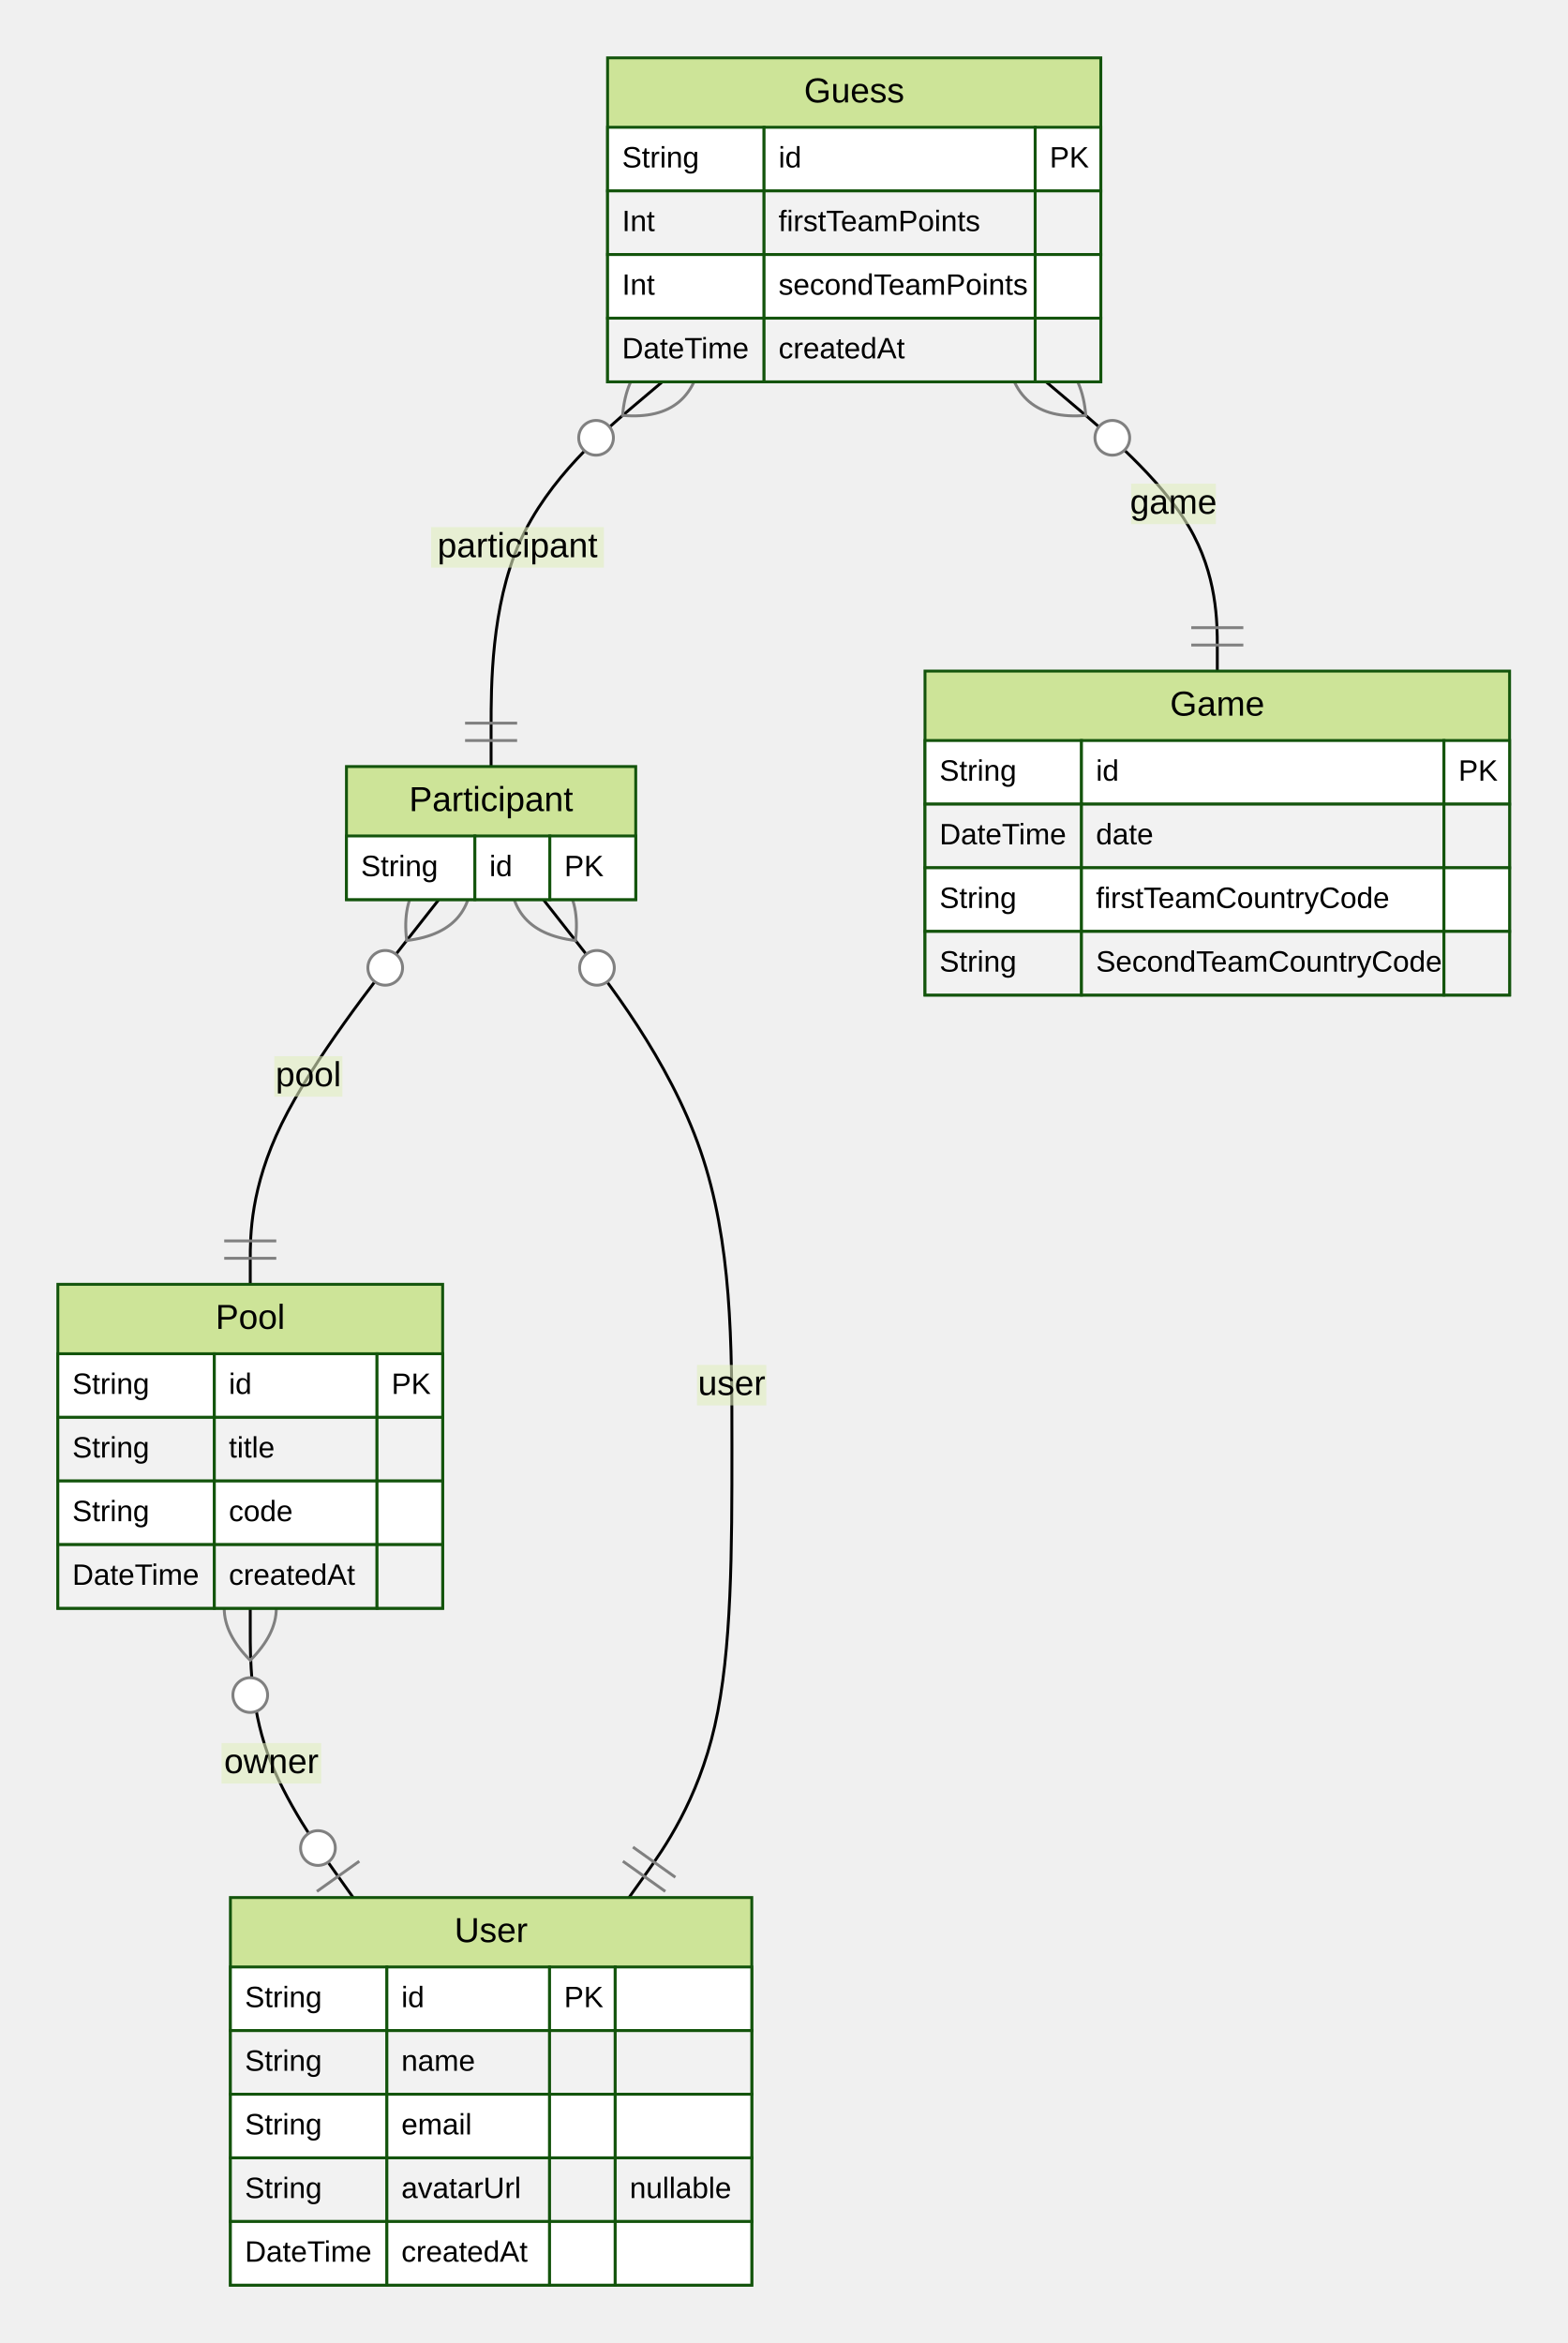
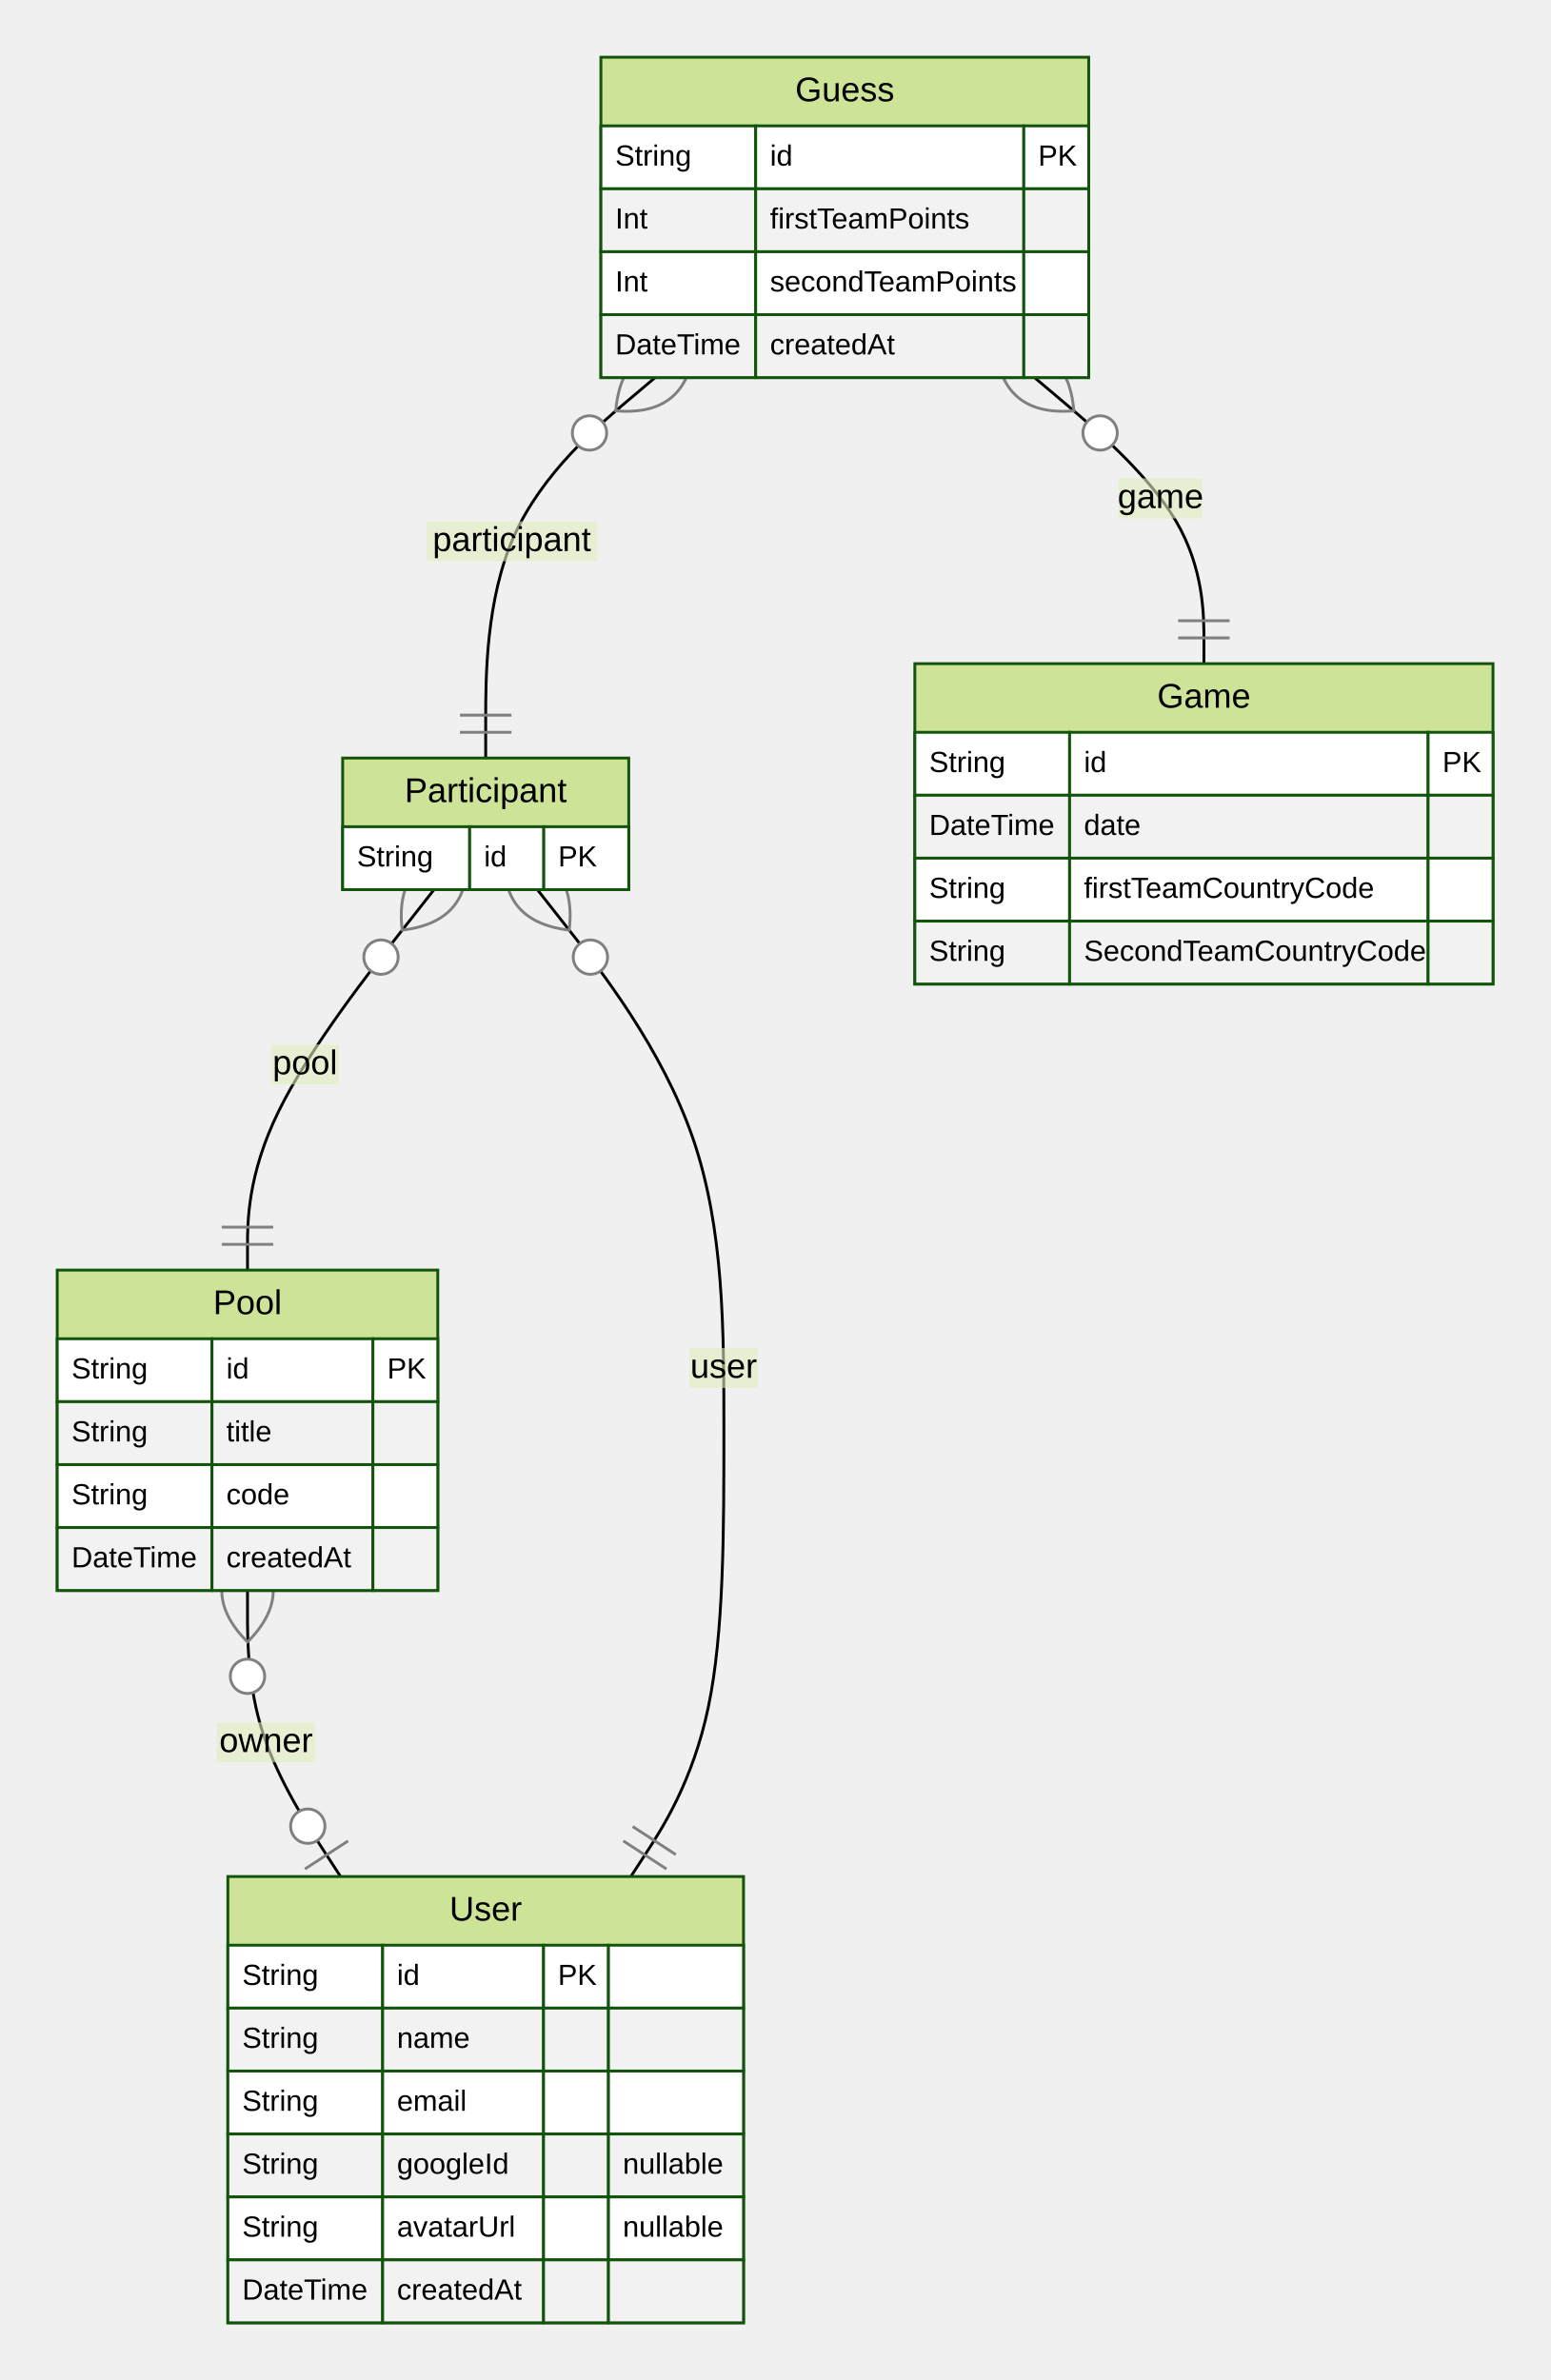
- <svg xmlns="http://www.w3.org/2000/svg" aria-labelledby="chart-title-mermaid-0 chart-desc-mermaid-0" role="img" viewBox="0 0 541.859 810" style="max-width: 541.859px; background-color: white;" width="100%" id="mermaid-0">
+ <svg xmlns="http://www.w3.org/2000/svg" aria-labelledby="chart-title-mermaid-0 chart-desc-mermaid-0" role="img" viewBox="0 0 541.859 832" style="max-width: 541.859px; background-color: white;" width="100%" id="mermaid-0">
  <style>#mermaid-0 {font-family:"trebuchet ms",verdana,arial,sans-serif;font-size:16px;fill:#000000;}#mermaid-0 .error-icon{fill:#552222;}#mermaid-0 .error-text{fill:#552222;stroke:#552222;}#mermaid-0 .edge-thickness-normal{stroke-width:2px;}#mermaid-0 .edge-thickness-thick{stroke-width:3.5px;}#mermaid-0 .edge-pattern-solid{stroke-dasharray:0;}#mermaid-0 .edge-pattern-dashed{stroke-dasharray:3;}#mermaid-0 .edge-pattern-dotted{stroke-dasharray:2;}#mermaid-0 .marker{fill:#000000;stroke:#000000;}#mermaid-0 .marker.cross{stroke:#000000;}#mermaid-0 svg{font-family:"trebuchet ms",verdana,arial,sans-serif;font-size:16px;}#mermaid-0 .entityBox{fill:#cde498;stroke:#13540c;}#mermaid-0 .attributeBoxOdd{fill:#ffffff;stroke:#13540c;}#mermaid-0 .attributeBoxEven{fill:#f2f2f2;stroke:#13540c;}#mermaid-0 .relationshipLabelBox{fill:hsl(78.158, 58.462%, 84.51%);opacity:0.7;background-color:hsl(78.158, 58.462%, 84.51%);}#mermaid-0 .relationshipLabelBox rect{opacity:0.5;}#mermaid-0 .relationshipLine{stroke:#000000;}#mermaid-0 :root{--mermaid-font-family:"trebuchet ms",verdana,arial,sans-serif;}</style>
  <g />
  <defs>
    <marker orient="auto" markerHeight="18" markerWidth="18" refY="9" refX="0" id="ONLY_ONE_START">
      <path d="M9,0 L9,18 M15,0 L15,18" fill="none" stroke="gray" />
    </marker>
  </defs>
  <defs>
    <marker orient="auto" markerHeight="18" markerWidth="18" refY="9" refX="18" id="ONLY_ONE_END">
      <path d="M3,0 L3,18 M9,0 L9,18" fill="none" stroke="gray" />
    </marker>
  </defs>
  <defs>
    <marker orient="auto" markerHeight="18" markerWidth="30" refY="9" refX="0" id="ZERO_OR_ONE_START">
      <circle r="6" cy="9" cx="21" fill="white" stroke="gray" />
      <path d="M9,0 L9,18" fill="none" stroke="gray" />
    </marker>
  </defs>
  <defs>
    <marker orient="auto" markerHeight="18" markerWidth="30" refY="9" refX="30" id="ZERO_OR_ONE_END">
      <circle r="6" cy="9" cx="9" fill="white" stroke="gray" />
      <path d="M21,0 L21,18" fill="none" stroke="gray" />
    </marker>
  </defs>
  <defs>
    <marker orient="auto" markerHeight="36" markerWidth="45" refY="18" refX="18" id="ONE_OR_MORE_START">
      <path d="M0,18 Q 18,0 36,18 Q 18,36 0,18 M42,9 L42,27" fill="none" stroke="gray" />
    </marker>
  </defs>
  <defs>
    <marker orient="auto" markerHeight="36" markerWidth="45" refY="18" refX="27" id="ONE_OR_MORE_END">
      <path d="M3,9 L3,27 M9,18 Q27,0 45,18 Q27,36 9,18" fill="none" stroke="gray" />
    </marker>
  </defs>
  <defs>
    <marker orient="auto" markerHeight="36" markerWidth="57" refY="18" refX="18" id="ZERO_OR_MORE_START">
      <circle r="6" cy="18" cx="48" fill="white" stroke="gray" />
      <path d="M0,18 Q18,0 36,18 Q18,36 0,18" fill="none" stroke="gray" />
    </marker>
  </defs>
  <defs>
    <marker orient="auto" markerHeight="36" markerWidth="57" refY="18" refX="39" id="ZERO_OR_MORE_END">
      <circle r="6" cy="18" cx="9" fill="white" stroke="gray" />
      <path d="M21,18 Q39,0 57,18 Q39,36 21,18" fill="none" stroke="gray" />
    </marker>
  </defs>
-   <path marker-start="url(#ZERO_OR_MORE_START)" marker-end="url(#ZERO_OR_ONE_END)" fill="none" stroke="gray" d="M86.513,556L86.513,564.333C86.513,572.667,86.513,589.333,92.443,606C98.373,622.667,110.233,639.333,116.163,647.667L122.093,656" class="er relationshipLine" />
-   <path marker-start="url(#ZERO_OR_MORE_START)" marker-end="url(#ONLY_ONE_END)" fill="none" stroke="gray" d="M187.835,311L198.7,324.833C209.565,338.667,231.296,366.333,242.161,397.833C253.026,429.333,253.026,464.667,253.026,500C253.026,535.333,253.026,570.667,247.096,596.667C241.167,622.667,229.307,639.333,223.377,647.667L217.447,656" class="er relationshipLine" />
+   <path marker-start="url(#ZERO_OR_MORE_START)" marker-end="url(#ZERO_OR_ONE_END)" fill="none" stroke="gray" d="M86.513,556L86.513,564.333C86.513,572.667,86.513,589.333,91.934,606C97.354,622.667,108.195,639.333,113.615,647.667L119.035,656" class="er relationshipLine" />
+   <path marker-start="url(#ZERO_OR_MORE_START)" marker-end="url(#ONLY_ONE_END)" fill="none" stroke="gray" d="M187.835,311L198.7,324.833C209.565,338.667,231.296,366.333,242.161,397.833C253.026,429.333,253.026,464.667,253.026,500C253.026,535.333,253.026,570.667,247.606,596.667C242.186,622.667,231.345,639.333,225.925,647.667L220.504,656" class="er relationshipLine" />
  <path marker-start="url(#ZERO_OR_MORE_START)" marker-end="url(#ONLY_ONE_END)" fill="none" stroke="gray" d="M151.705,311L140.839,324.833C129.974,338.667,108.244,366.333,97.378,388.5C86.513,410.667,86.513,427.333,86.513,435.667L86.513,444" class="er relationshipLine" />
  <path marker-start="url(#ZERO_OR_MORE_START)" marker-end="url(#ONLY_ONE_END)" fill="none" stroke="gray" d="M361.606,132L371.474,140.333C381.342,148.667,401.078,165.333,410.946,182C420.815,198.667,420.815,215.333,420.815,223.667L420.815,232" class="er relationshipLine" />
  <path marker-start="url(#ZERO_OR_MORE_START)" marker-end="url(#ONLY_ONE_END)" fill="none" stroke="gray" d="M228.978,132L219.11,140.333C209.242,148.667,189.506,165.333,179.638,187.5C169.77,209.667,169.77,237.333,169.77,251.167L169.77,265" class="er relationshipLine" />
  <g transform="translate(20,444 )" id="Pool">
    <rect height="112" width="133.026" y="0" x="0" stroke="gray" fill-opacity="100%" fill="honeydew" class="er entityBox" />
    <text transform="translate(66.51321,12)" style="font-family: &quot;trebuchet ms&quot;, verdana, arial, sans-serif;; font-size: 12px" text-anchor="middle" dominant-baseline="middle" y="0" x="0" id="entity-Pool" class="er entityLabel">Pool</text>
    <rect height="22" width="54.096" y="24" x="0" stroke="gray" fill-opacity="100%" fill="honeydew" class="er attributeBoxOdd" />
    <text transform="translate(5,35)" style="font-family: &quot;trebuchet ms&quot;, verdana, arial, sans-serif;; font-size: 10.2px" text-anchor="left" dominant-baseline="middle" y="0" x="0" id="entity-Pool-attr-1-type" class="er entityLabel">String</text>
    <rect height="22" width="56.243" y="24" x="54.096" stroke="gray" fill-opacity="100%" fill="honeydew" class="er attributeBoxOdd" />
    <text transform="translate(59.09555,35)" style="font-family: &quot;trebuchet ms&quot;, verdana, arial, sans-serif;; font-size: 10.2px" text-anchor="left" dominant-baseline="middle" y="0" x="0" id="entity-Pool-attr-1-name" class="er entityLabel">id</text>
    <rect height="22" width="22.688" y="24" x="110.339" stroke="gray" fill-opacity="100%" fill="honeydew" class="er attributeBoxOdd" />
    <text transform="translate(115.3387,35)" style="font-family: &quot;trebuchet ms&quot;, verdana, arial, sans-serif;; font-size: 10.2px" text-anchor="left" dominant-baseline="middle" y="0" x="0" id="entity-Pool-attr-1-key" class="er entityLabel">PK</text>
    <rect height="22" width="54.096" y="46" x="0" stroke="gray" fill-opacity="100%" fill="honeydew" class="er attributeBoxEven" />
    <text transform="translate(5,57)" style="font-family: &quot;trebuchet ms&quot;, verdana, arial, sans-serif;; font-size: 10.2px" text-anchor="left" dominant-baseline="middle" y="0" x="0" id="entity-Pool-attr-2-type" class="er entityLabel">String</text>
    <rect height="22" width="56.243" y="46" x="54.096" stroke="gray" fill-opacity="100%" fill="honeydew" class="er attributeBoxEven" />
    <text transform="translate(59.09555,57)" style="font-family: &quot;trebuchet ms&quot;, verdana, arial, sans-serif;; font-size: 10.2px" text-anchor="left" dominant-baseline="middle" y="0" x="0" id="entity-Pool-attr-2-name" class="er entityLabel">title</text>
    <rect height="22" width="22.688" y="46" x="110.339" stroke="gray" fill-opacity="100%" fill="honeydew" class="er attributeBoxEven" />
    <text transform="translate(115.3387,57)" style="font-family: &quot;trebuchet ms&quot;, verdana, arial, sans-serif;; font-size: 10.2px" text-anchor="left" dominant-baseline="middle" y="0" x="0" id="entity-Pool-attr-2-key" class="er entityLabel" />
    <rect height="22" width="54.096" y="68" x="0" stroke="gray" fill-opacity="100%" fill="honeydew" class="er attributeBoxOdd" />
    <text transform="translate(5,79)" style="font-family: &quot;trebuchet ms&quot;, verdana, arial, sans-serif;; font-size: 10.2px" text-anchor="left" dominant-baseline="middle" y="0" x="0" id="entity-Pool-attr-3-type" class="er entityLabel">String</text>
    <rect height="22" width="56.243" y="68" x="54.096" stroke="gray" fill-opacity="100%" fill="honeydew" class="er attributeBoxOdd" />
    <text transform="translate(59.09555,79)" style="font-family: &quot;trebuchet ms&quot;, verdana, arial, sans-serif;; font-size: 10.2px" text-anchor="left" dominant-baseline="middle" y="0" x="0" id="entity-Pool-attr-3-name" class="er entityLabel">code</text>
    <rect height="22" width="22.688" y="68" x="110.339" stroke="gray" fill-opacity="100%" fill="honeydew" class="er attributeBoxOdd" />
    <text transform="translate(115.3387,79)" style="font-family: &quot;trebuchet ms&quot;, verdana, arial, sans-serif;; font-size: 10.2px" text-anchor="left" dominant-baseline="middle" y="0" x="0" id="entity-Pool-attr-3-key" class="er entityLabel" />
    <rect height="22" width="54.096" y="90" x="0" stroke="gray" fill-opacity="100%" fill="honeydew" class="er attributeBoxEven" />
    <text transform="translate(5,101)" style="font-family: &quot;trebuchet ms&quot;, verdana, arial, sans-serif;; font-size: 10.2px" text-anchor="left" dominant-baseline="middle" y="0" x="0" id="entity-Pool-attr-4-type" class="er entityLabel">DateTime</text>
    <rect height="22" width="56.243" y="90" x="54.096" stroke="gray" fill-opacity="100%" fill="honeydew" class="er attributeBoxEven" />
    <text transform="translate(59.09555,101)" style="font-family: &quot;trebuchet ms&quot;, verdana, arial, sans-serif;; font-size: 10.2px" text-anchor="left" dominant-baseline="middle" y="0" x="0" id="entity-Pool-attr-4-name" class="er entityLabel">createdAt</text>
    <rect height="22" width="22.688" y="90" x="110.339" stroke="gray" fill-opacity="100%" fill="honeydew" class="er attributeBoxEven" />
    <text transform="translate(115.3387,101)" style="font-family: &quot;trebuchet ms&quot;, verdana, arial, sans-serif;; font-size: 10.2px" text-anchor="left" dominant-baseline="middle" y="0" x="0" id="entity-Pool-attr-4-key" class="er entityLabel" />
  </g>
  <g transform="translate(119.7698,265 )" id="Participant">
    <rect height="46" width="100" y="0" x="0" stroke="gray" fill-opacity="100%" fill="honeydew" class="er entityBox" />
    <text transform="translate(50,12)" style="font-family: &quot;trebuchet ms&quot;, verdana, arial, sans-serif;; font-size: 12px" text-anchor="middle" dominant-baseline="middle" y="0" x="0" id="entity-Participant" class="er entityLabel">Participant</text>
    <rect height="22" width="44.399" y="24" x="0" stroke="gray" fill-opacity="100%" fill="honeydew" class="er attributeBoxOdd" />
    <text transform="translate(5,35)" style="font-family: &quot;trebuchet ms&quot;, verdana, arial, sans-serif;; font-size: 10.2px" text-anchor="left" dominant-baseline="middle" y="0" x="0" id="entity-Participant-attr-1-type" class="er entityLabel">String</text>
    <rect height="22" width="25.911" y="24" x="44.399" stroke="gray" fill-opacity="100%" fill="honeydew" class="er attributeBoxOdd" />
    <text transform="translate(49.39862,35)" style="font-family: &quot;trebuchet ms&quot;, verdana, arial, sans-serif;; font-size: 10.2px" text-anchor="left" dominant-baseline="middle" y="0" x="0" id="entity-Participant-attr-1-name" class="er entityLabel">id</text>
    <rect height="22" width="29.69" y="24" x="70.31" stroke="gray" fill-opacity="100%" fill="honeydew" class="er attributeBoxOdd" />
    <text transform="translate(75.30976,35)" style="font-family: &quot;trebuchet ms&quot;, verdana, arial, sans-serif;; font-size: 10.2px" text-anchor="left" dominant-baseline="middle" y="0" x="0" id="entity-Participant-attr-1-key" class="er entityLabel">PK</text>
  </g>
  <g transform="translate(79.65034,656 )" id="User">
-     <rect height="134" width="180.239" y="0" x="0" stroke="gray" fill-opacity="100%" fill="honeydew" class="er entityBox" />
+     <rect height="156" width="180.239" y="0" x="0" stroke="gray" fill-opacity="100%" fill="honeydew" class="er entityBox" />
    <text transform="translate(90.11948,12)" style="font-family: &quot;trebuchet ms&quot;, verdana, arial, sans-serif;; font-size: 12px" text-anchor="middle" dominant-baseline="middle" y="0" x="0" id="entity-User" class="er entityLabel">User</text>
    <rect height="22" width="54.096" y="24" x="0" stroke="gray" fill-opacity="100%" fill="honeydew" class="er attributeBoxOdd" />
    <text transform="translate(5,35)" style="font-family: &quot;trebuchet ms&quot;, verdana, arial, sans-serif;; font-size: 10.2px" text-anchor="left" dominant-baseline="middle" y="0" x="0" id="entity-User-attr-1-type" class="er entityLabel">String</text>
    <rect height="22" width="56.243" y="24" x="54.096" stroke="gray" fill-opacity="100%" fill="honeydew" class="er attributeBoxOdd" />
    <text transform="translate(59.09555,35)" style="font-family: &quot;trebuchet ms&quot;, verdana, arial, sans-serif;; font-size: 10.2px" text-anchor="left" dominant-baseline="middle" y="0" x="0" id="entity-User-attr-1-name" class="er entityLabel">id</text>
    <rect height="22" width="22.688" y="24" x="110.339" stroke="gray" fill-opacity="100%" fill="honeydew" class="er attributeBoxOdd" />
    <text transform="translate(115.3387,35)" style="font-family: &quot;trebuchet ms&quot;, verdana, arial, sans-serif;; font-size: 10.2px" text-anchor="left" dominant-baseline="middle" y="0" x="0" id="entity-User-attr-1-key" class="er entityLabel">PK</text>
    <rect height="22" width="47.213" y="24" x="133.026" stroke="gray" fill-opacity="100%" fill="honeydew" class="er attributeBoxOdd" />
    <text transform="translate(138.0264,35)" style="font-family: &quot;trebuchet ms&quot;, verdana, arial, sans-serif;; font-size: 10.2px" text-anchor="left" dominant-baseline="middle" y="0" x="0" id="entity-User-attr-1-comment" class="er entityLabel" />
    <rect height="22" width="54.096" y="46" x="0" stroke="gray" fill-opacity="100%" fill="honeydew" class="er attributeBoxEven" />
    <text transform="translate(5,57)" style="font-family: &quot;trebuchet ms&quot;, verdana, arial, sans-serif;; font-size: 10.2px" text-anchor="left" dominant-baseline="middle" y="0" x="0" id="entity-User-attr-2-type" class="er entityLabel">String</text>
    <rect height="22" width="56.243" y="46" x="54.096" stroke="gray" fill-opacity="100%" fill="honeydew" class="er attributeBoxEven" />
    <text transform="translate(59.09555,57)" style="font-family: &quot;trebuchet ms&quot;, verdana, arial, sans-serif;; font-size: 10.2px" text-anchor="left" dominant-baseline="middle" y="0" x="0" id="entity-User-attr-2-name" class="er entityLabel">name</text>
    <rect height="22" width="22.688" y="46" x="110.339" stroke="gray" fill-opacity="100%" fill="honeydew" class="er attributeBoxEven" />
    <text transform="translate(115.3387,57)" style="font-family: &quot;trebuchet ms&quot;, verdana, arial, sans-serif;; font-size: 10.2px" text-anchor="left" dominant-baseline="middle" y="0" x="0" id="entity-User-attr-2-key" class="er entityLabel" />
    <rect height="22" width="47.213" y="46" x="133.026" stroke="gray" fill-opacity="100%" fill="honeydew" class="er attributeBoxEven" />
    <text transform="translate(138.0264,57)" style="font-family: &quot;trebuchet ms&quot;, verdana, arial, sans-serif;; font-size: 10.2px" text-anchor="left" dominant-baseline="middle" y="0" x="0" id="entity-User-attr-2-comment" class="er entityLabel" />
    <rect height="22" width="54.096" y="68" x="0" stroke="gray" fill-opacity="100%" fill="honeydew" class="er attributeBoxOdd" />
    <text transform="translate(5,79)" style="font-family: &quot;trebuchet ms&quot;, verdana, arial, sans-serif;; font-size: 10.2px" text-anchor="left" dominant-baseline="middle" y="0" x="0" id="entity-User-attr-3-type" class="er entityLabel">String</text>
    <rect height="22" width="56.243" y="68" x="54.096" stroke="gray" fill-opacity="100%" fill="honeydew" class="er attributeBoxOdd" />
    <text transform="translate(59.09555,79)" style="font-family: &quot;trebuchet ms&quot;, verdana, arial, sans-serif;; font-size: 10.2px" text-anchor="left" dominant-baseline="middle" y="0" x="0" id="entity-User-attr-3-name" class="er entityLabel">email</text>
    <rect height="22" width="22.688" y="68" x="110.339" stroke="gray" fill-opacity="100%" fill="honeydew" class="er attributeBoxOdd" />
    <text transform="translate(115.3387,79)" style="font-family: &quot;trebuchet ms&quot;, verdana, arial, sans-serif;; font-size: 10.2px" text-anchor="left" dominant-baseline="middle" y="0" x="0" id="entity-User-attr-3-key" class="er entityLabel" />
    <rect height="22" width="47.213" y="68" x="133.026" stroke="gray" fill-opacity="100%" fill="honeydew" class="er attributeBoxOdd" />
    <text transform="translate(138.0264,79)" style="font-family: &quot;trebuchet ms&quot;, verdana, arial, sans-serif;; font-size: 10.2px" text-anchor="left" dominant-baseline="middle" y="0" x="0" id="entity-User-attr-3-comment" class="er entityLabel" />
    <rect height="22" width="54.096" y="90" x="0" stroke="gray" fill-opacity="100%" fill="honeydew" class="er attributeBoxEven" />
    <text transform="translate(5,101)" style="font-family: &quot;trebuchet ms&quot;, verdana, arial, sans-serif;; font-size: 10.2px" text-anchor="left" dominant-baseline="middle" y="0" x="0" id="entity-User-attr-4-type" class="er entityLabel">String</text>
    <rect height="22" width="56.243" y="90" x="54.096" stroke="gray" fill-opacity="100%" fill="honeydew" class="er attributeBoxEven" />
-     <text transform="translate(59.09555,101)" style="font-family: &quot;trebuchet ms&quot;, verdana, arial, sans-serif;; font-size: 10.2px" text-anchor="left" dominant-baseline="middle" y="0" x="0" id="entity-User-attr-4-name" class="er entityLabel">avatarUrl</text>
+     <text transform="translate(59.09555,101)" style="font-family: &quot;trebuchet ms&quot;, verdana, arial, sans-serif;; font-size: 10.2px" text-anchor="left" dominant-baseline="middle" y="0" x="0" id="entity-User-attr-4-name" class="er entityLabel">googleId</text>
    <rect height="22" width="22.688" y="90" x="110.339" stroke="gray" fill-opacity="100%" fill="honeydew" class="er attributeBoxEven" />
    <text transform="translate(115.3387,101)" style="font-family: &quot;trebuchet ms&quot;, verdana, arial, sans-serif;; font-size: 10.2px" text-anchor="left" dominant-baseline="middle" y="0" x="0" id="entity-User-attr-4-key" class="er entityLabel" />
    <rect height="22" width="47.213" y="90" x="133.026" stroke="gray" fill-opacity="100%" fill="honeydew" class="er attributeBoxEven" />
    <text transform="translate(138.0264,101)" style="font-family: &quot;trebuchet ms&quot;, verdana, arial, sans-serif;; font-size: 10.2px" text-anchor="left" dominant-baseline="middle" y="0" x="0" id="entity-User-attr-4-comment" class="er entityLabel">nullable</text>
    <rect height="22" width="54.096" y="112" x="0" stroke="gray" fill-opacity="100%" fill="honeydew" class="er attributeBoxOdd" />
-     <text transform="translate(5,123)" style="font-family: &quot;trebuchet ms&quot;, verdana, arial, sans-serif;; font-size: 10.2px" text-anchor="left" dominant-baseline="middle" y="0" x="0" id="entity-User-attr-5-type" class="er entityLabel">DateTime</text>
+     <text transform="translate(5,123)" style="font-family: &quot;trebuchet ms&quot;, verdana, arial, sans-serif;; font-size: 10.2px" text-anchor="left" dominant-baseline="middle" y="0" x="0" id="entity-User-attr-5-type" class="er entityLabel">String</text>
    <rect height="22" width="56.243" y="112" x="54.096" stroke="gray" fill-opacity="100%" fill="honeydew" class="er attributeBoxOdd" />
-     <text transform="translate(59.09555,123)" style="font-family: &quot;trebuchet ms&quot;, verdana, arial, sans-serif;; font-size: 10.2px" text-anchor="left" dominant-baseline="middle" y="0" x="0" id="entity-User-attr-5-name" class="er entityLabel">createdAt</text>
+     <text transform="translate(59.09555,123)" style="font-family: &quot;trebuchet ms&quot;, verdana, arial, sans-serif;; font-size: 10.2px" text-anchor="left" dominant-baseline="middle" y="0" x="0" id="entity-User-attr-5-name" class="er entityLabel">avatarUrl</text>
    <rect height="22" width="22.688" y="112" x="110.339" stroke="gray" fill-opacity="100%" fill="honeydew" class="er attributeBoxOdd" />
    <text transform="translate(115.3387,123)" style="font-family: &quot;trebuchet ms&quot;, verdana, arial, sans-serif;; font-size: 10.2px" text-anchor="left" dominant-baseline="middle" y="0" x="0" id="entity-User-attr-5-key" class="er entityLabel" />
    <rect height="22" width="47.213" y="112" x="133.026" stroke="gray" fill-opacity="100%" fill="honeydew" class="er attributeBoxOdd" />
-     <text transform="translate(138.0264,123)" style="font-family: &quot;trebuchet ms&quot;, verdana, arial, sans-serif;; font-size: 10.2px" text-anchor="left" dominant-baseline="middle" y="0" x="0" id="entity-User-attr-5-comment" class="er entityLabel" />
+     <text transform="translate(138.0264,123)" style="font-family: &quot;trebuchet ms&quot;, verdana, arial, sans-serif;; font-size: 10.2px" text-anchor="left" dominant-baseline="middle" y="0" x="0" id="entity-User-attr-5-comment" class="er entityLabel">nullable</text>
+     <rect height="22" width="54.096" y="134" x="0" stroke="gray" fill-opacity="100%" fill="honeydew" class="er attributeBoxEven" />
+     <text transform="translate(5,145)" style="font-family: &quot;trebuchet ms&quot;, verdana, arial, sans-serif;; font-size: 10.2px" text-anchor="left" dominant-baseline="middle" y="0" x="0" id="entity-User-attr-6-type" class="er entityLabel">DateTime</text>
+     <rect height="22" width="56.243" y="134" x="54.096" stroke="gray" fill-opacity="100%" fill="honeydew" class="er attributeBoxEven" />
+     <text transform="translate(59.09555,145)" style="font-family: &quot;trebuchet ms&quot;, verdana, arial, sans-serif;; font-size: 10.2px" text-anchor="left" dominant-baseline="middle" y="0" x="0" id="entity-User-attr-6-name" class="er entityLabel">createdAt</text>
+     <rect height="22" width="22.688" y="134" x="110.339" stroke="gray" fill-opacity="100%" fill="honeydew" class="er attributeBoxEven" />
+     <text transform="translate(115.3387,145)" style="font-family: &quot;trebuchet ms&quot;, verdana, arial, sans-serif;; font-size: 10.2px" text-anchor="left" dominant-baseline="middle" y="0" x="0" id="entity-User-attr-6-key" class="er entityLabel" />
+     <rect height="22" width="47.213" y="134" x="133.026" stroke="gray" fill-opacity="100%" fill="honeydew" class="er attributeBoxEven" />
+     <text transform="translate(138.0264,145)" style="font-family: &quot;trebuchet ms&quot;, verdana, arial, sans-serif;; font-size: 10.2px" text-anchor="left" dominant-baseline="middle" y="0" x="0" id="entity-User-attr-6-comment" class="er entityLabel" />
  </g>
  <g transform="translate(319.7698,232 )" id="Game">
    <rect height="112" width="202.089" y="0" x="0" stroke="gray" fill-opacity="100%" fill="honeydew" class="er entityBox" />
    <text transform="translate(101.0447,12)" style="font-family: &quot;trebuchet ms&quot;, verdana, arial, sans-serif;; font-size: 12px" text-anchor="middle" dominant-baseline="middle" y="0" x="0" id="entity-Game" class="er entityLabel">Game</text>
    <rect height="22" width="54.096" y="24" x="0" stroke="gray" fill-opacity="100%" fill="honeydew" class="er attributeBoxOdd" />
    <text transform="translate(5,35)" style="font-family: &quot;trebuchet ms&quot;, verdana, arial, sans-serif;; font-size: 10.2px" text-anchor="left" dominant-baseline="middle" y="0" x="0" id="entity-Game-attr-1-type" class="er entityLabel">String</text>
    <rect height="22" width="125.306" y="24" x="54.096" stroke="gray" fill-opacity="100%" fill="honeydew" class="er attributeBoxOdd" />
    <text transform="translate(59.09555,35)" style="font-family: &quot;trebuchet ms&quot;, verdana, arial, sans-serif;; font-size: 10.2px" text-anchor="left" dominant-baseline="middle" y="0" x="0" id="entity-Game-attr-1-name" class="er entityLabel">id</text>
    <rect height="22" width="22.688" y="24" x="179.402" stroke="gray" fill-opacity="100%" fill="honeydew" class="er attributeBoxOdd" />
    <text transform="translate(184.4018,35)" style="font-family: &quot;trebuchet ms&quot;, verdana, arial, sans-serif;; font-size: 10.2px" text-anchor="left" dominant-baseline="middle" y="0" x="0" id="entity-Game-attr-1-key" class="er entityLabel">PK</text>
    <rect height="22" width="54.096" y="46" x="0" stroke="gray" fill-opacity="100%" fill="honeydew" class="er attributeBoxEven" />
    <text transform="translate(5,57)" style="font-family: &quot;trebuchet ms&quot;, verdana, arial, sans-serif;; font-size: 10.2px" text-anchor="left" dominant-baseline="middle" y="0" x="0" id="entity-Game-attr-2-type" class="er entityLabel">DateTime</text>
    <rect height="22" width="125.306" y="46" x="54.096" stroke="gray" fill-opacity="100%" fill="honeydew" class="er attributeBoxEven" />
    <text transform="translate(59.09555,57)" style="font-family: &quot;trebuchet ms&quot;, verdana, arial, sans-serif;; font-size: 10.2px" text-anchor="left" dominant-baseline="middle" y="0" x="0" id="entity-Game-attr-2-name" class="er entityLabel">date</text>
    <rect height="22" width="22.688" y="46" x="179.402" stroke="gray" fill-opacity="100%" fill="honeydew" class="er attributeBoxEven" />
    <text transform="translate(184.4018,57)" style="font-family: &quot;trebuchet ms&quot;, verdana, arial, sans-serif;; font-size: 10.2px" text-anchor="left" dominant-baseline="middle" y="0" x="0" id="entity-Game-attr-2-key" class="er entityLabel" />
    <rect height="22" width="54.096" y="68" x="0" stroke="gray" fill-opacity="100%" fill="honeydew" class="er attributeBoxOdd" />
    <text transform="translate(5,79)" style="font-family: &quot;trebuchet ms&quot;, verdana, arial, sans-serif;; font-size: 10.2px" text-anchor="left" dominant-baseline="middle" y="0" x="0" id="entity-Game-attr-3-type" class="er entityLabel">String</text>
    <rect height="22" width="125.306" y="68" x="54.096" stroke="gray" fill-opacity="100%" fill="honeydew" class="er attributeBoxOdd" />
    <text transform="translate(59.09555,79)" style="font-family: &quot;trebuchet ms&quot;, verdana, arial, sans-serif;; font-size: 10.2px" text-anchor="left" dominant-baseline="middle" y="0" x="0" id="entity-Game-attr-3-name" class="er entityLabel">firstTeamCountryCode</text>
    <rect height="22" width="22.688" y="68" x="179.402" stroke="gray" fill-opacity="100%" fill="honeydew" class="er attributeBoxOdd" />
    <text transform="translate(184.4018,79)" style="font-family: &quot;trebuchet ms&quot;, verdana, arial, sans-serif;; font-size: 10.2px" text-anchor="left" dominant-baseline="middle" y="0" x="0" id="entity-Game-attr-3-key" class="er entityLabel" />
    <rect height="22" width="54.096" y="90" x="0" stroke="gray" fill-opacity="100%" fill="honeydew" class="er attributeBoxEven" />
    <text transform="translate(5,101)" style="font-family: &quot;trebuchet ms&quot;, verdana, arial, sans-serif;; font-size: 10.2px" text-anchor="left" dominant-baseline="middle" y="0" x="0" id="entity-Game-attr-4-type" class="er entityLabel">String</text>
    <rect height="22" width="125.306" y="90" x="54.096" stroke="gray" fill-opacity="100%" fill="honeydew" class="er attributeBoxEven" />
    <text transform="translate(59.09555,101)" style="font-family: &quot;trebuchet ms&quot;, verdana, arial, sans-serif;; font-size: 10.2px" text-anchor="left" dominant-baseline="middle" y="0" x="0" id="entity-Game-attr-4-name" class="er entityLabel">SecondTeamCountryCode</text>
    <rect height="22" width="22.688" y="90" x="179.402" stroke="gray" fill-opacity="100%" fill="honeydew" class="er attributeBoxEven" />
    <text transform="translate(184.4018,101)" style="font-family: &quot;trebuchet ms&quot;, verdana, arial, sans-serif;; font-size: 10.2px" text-anchor="left" dominant-baseline="middle" y="0" x="0" id="entity-Game-attr-4-key" class="er entityLabel" />
  </g>
  <g transform="translate(210.04,20 )" id="Guess">
    <rect height="112" width="170.504" y="0" x="0" stroke="gray" fill-opacity="100%" fill="honeydew" class="er entityBox" />
    <text transform="translate(85.2522,12)" style="font-family: &quot;trebuchet ms&quot;, verdana, arial, sans-serif;; font-size: 12px" text-anchor="middle" dominant-baseline="middle" y="0" x="0" id="entity-Guess" class="er entityLabel">Guess</text>
    <rect height="22" width="54.096" y="24" x="0" stroke="gray" fill-opacity="100%" fill="honeydew" class="er attributeBoxOdd" />
    <text transform="translate(5,35)" style="font-family: &quot;trebuchet ms&quot;, verdana, arial, sans-serif;; font-size: 10.2px" text-anchor="left" dominant-baseline="middle" y="0" x="0" id="entity-Guess-attr-1-type" class="er entityLabel">String</text>
    <rect height="22" width="93.721" y="24" x="54.096" stroke="gray" fill-opacity="100%" fill="honeydew" class="er attributeBoxOdd" />
    <text transform="translate(59.09555,35)" style="font-family: &quot;trebuchet ms&quot;, verdana, arial, sans-serif;; font-size: 10.2px" text-anchor="left" dominant-baseline="middle" y="0" x="0" id="entity-Guess-attr-1-name" class="er entityLabel">id</text>
    <rect height="22" width="22.688" y="24" x="147.817" stroke="gray" fill-opacity="100%" fill="honeydew" class="er attributeBoxOdd" />
    <text transform="translate(152.8167,35)" style="font-family: &quot;trebuchet ms&quot;, verdana, arial, sans-serif;; font-size: 10.2px" text-anchor="left" dominant-baseline="middle" y="0" x="0" id="entity-Guess-attr-1-key" class="er entityLabel">PK</text>
    <rect height="22" width="54.096" y="46" x="0" stroke="gray" fill-opacity="100%" fill="honeydew" class="er attributeBoxEven" />
    <text transform="translate(5,57)" style="font-family: &quot;trebuchet ms&quot;, verdana, arial, sans-serif;; font-size: 10.2px" text-anchor="left" dominant-baseline="middle" y="0" x="0" id="entity-Guess-attr-2-type" class="er entityLabel">Int</text>
    <rect height="22" width="93.721" y="46" x="54.096" stroke="gray" fill-opacity="100%" fill="honeydew" class="er attributeBoxEven" />
    <text transform="translate(59.09555,57)" style="font-family: &quot;trebuchet ms&quot;, verdana, arial, sans-serif;; font-size: 10.2px" text-anchor="left" dominant-baseline="middle" y="0" x="0" id="entity-Guess-attr-2-name" class="er entityLabel">firstTeamPoints</text>
    <rect height="22" width="22.688" y="46" x="147.817" stroke="gray" fill-opacity="100%" fill="honeydew" class="er attributeBoxEven" />
    <text transform="translate(152.8167,57)" style="font-family: &quot;trebuchet ms&quot;, verdana, arial, sans-serif;; font-size: 10.2px" text-anchor="left" dominant-baseline="middle" y="0" x="0" id="entity-Guess-attr-2-key" class="er entityLabel" />
    <rect height="22" width="54.096" y="68" x="0" stroke="gray" fill-opacity="100%" fill="honeydew" class="er attributeBoxOdd" />
    <text transform="translate(5,79)" style="font-family: &quot;trebuchet ms&quot;, verdana, arial, sans-serif;; font-size: 10.2px" text-anchor="left" dominant-baseline="middle" y="0" x="0" id="entity-Guess-attr-3-type" class="er entityLabel">Int</text>
    <rect height="22" width="93.721" y="68" x="54.096" stroke="gray" fill-opacity="100%" fill="honeydew" class="er attributeBoxOdd" />
    <text transform="translate(59.09555,79)" style="font-family: &quot;trebuchet ms&quot;, verdana, arial, sans-serif;; font-size: 10.2px" text-anchor="left" dominant-baseline="middle" y="0" x="0" id="entity-Guess-attr-3-name" class="er entityLabel">secondTeamPoints</text>
    <rect height="22" width="22.688" y="68" x="147.817" stroke="gray" fill-opacity="100%" fill="honeydew" class="er attributeBoxOdd" />
    <text transform="translate(152.8167,79)" style="font-family: &quot;trebuchet ms&quot;, verdana, arial, sans-serif;; font-size: 10.2px" text-anchor="left" dominant-baseline="middle" y="0" x="0" id="entity-Guess-attr-3-key" class="er entityLabel" />
    <rect height="22" width="54.096" y="90" x="0" stroke="gray" fill-opacity="100%" fill="honeydew" class="er attributeBoxEven" />
    <text transform="translate(5,101)" style="font-family: &quot;trebuchet ms&quot;, verdana, arial, sans-serif;; font-size: 10.2px" text-anchor="left" dominant-baseline="middle" y="0" x="0" id="entity-Guess-attr-4-type" class="er entityLabel">DateTime</text>
    <rect height="22" width="93.721" y="90" x="54.096" stroke="gray" fill-opacity="100%" fill="honeydew" class="er attributeBoxEven" />
    <text transform="translate(59.09555,101)" style="font-family: &quot;trebuchet ms&quot;, verdana, arial, sans-serif;; font-size: 10.2px" text-anchor="left" dominant-baseline="middle" y="0" x="0" id="entity-Guess-attr-4-name" class="er entityLabel">createdAt</text>
    <rect height="22" width="22.688" y="90" x="147.817" stroke="gray" fill-opacity="100%" fill="honeydew" class="er attributeBoxEven" />
    <text transform="translate(152.8167,101)" style="font-family: &quot;trebuchet ms&quot;, verdana, arial, sans-serif;; font-size: 10.2px" text-anchor="left" dominant-baseline="middle" y="0" x="0" id="entity-Guess-attr-4-key" class="er entityLabel" />
  </g>
-   <rect fill-opacity="85%" fill="white" height="14" width="34.471" y="602.592" x="76.574" class="er relationshipLabelBox" />
-   <text style="font-family: &quot;trebuchet ms&quot;, verdana, arial, sans-serif;; font-size: 12px" dominant-baseline="middle" text-anchor="middle" y="609.592" x="93.81" id="rel1" class="er relationshipLabel">owner</text>
-   <rect fill-opacity="85%" fill="white" height="14" width="23.959" y="471.862" x="240.96" class="er relationshipLabelBox" />
-   <text style="font-family: &quot;trebuchet ms&quot;, verdana, arial, sans-serif;; font-size: 12px" dominant-baseline="middle" text-anchor="middle" y="478.862" x="252.94" id="rel2" class="er relationshipLabel">user</text>
+   <rect fill-opacity="85%" fill="white" height="14" width="34.471" y="602.078" x="75.759" class="er relationshipLabelBox" />
+   <text style="font-family: &quot;trebuchet ms&quot;, verdana, arial, sans-serif;; font-size: 12px" dominant-baseline="middle" text-anchor="middle" y="609.078" x="92.994" id="rel1" class="er relationshipLabel">owner</text>
+   <rect fill-opacity="85%" fill="white" height="14" width="23.959" y="471.248" x="240.952" class="er relationshipLabelBox" />
+   <text style="font-family: &quot;trebuchet ms&quot;, verdana, arial, sans-serif;; font-size: 12px" dominant-baseline="middle" text-anchor="middle" y="478.248" x="252.932" id="rel2" class="er relationshipLabel">user</text>
  <rect fill-opacity="85%" fill="white" height="14" width="23.564" y="365.133" x="94.824" class="er relationshipLabelBox" />
  <text style="font-family: &quot;trebuchet ms&quot;, verdana, arial, sans-serif;; font-size: 12px" dominant-baseline="middle" text-anchor="middle" y="372.133" x="106.606" id="rel3" class="er relationshipLabel">pool</text>
  <rect fill-opacity="85%" fill="white" height="14" width="29.289" y="167.206" x="391.019" class="er relationshipLabelBox" />
  <text style="font-family: &quot;trebuchet ms&quot;, verdana, arial, sans-serif;; font-size: 12px" dominant-baseline="middle" text-anchor="middle" y="174.206" x="405.663" id="rel4" class="er relationshipLabel">game</text>
  <rect fill-opacity="85%" fill="white" height="14" width="59.744" y="182.233" x="149.019" class="er relationshipLabelBox" />
  <text style="font-family: &quot;trebuchet ms&quot;, verdana, arial, sans-serif;; font-size: 12px" dominant-baseline="middle" text-anchor="middle" y="189.233" x="178.891" id="rel5" class="er relationshipLabel">participant</text>
</svg>
